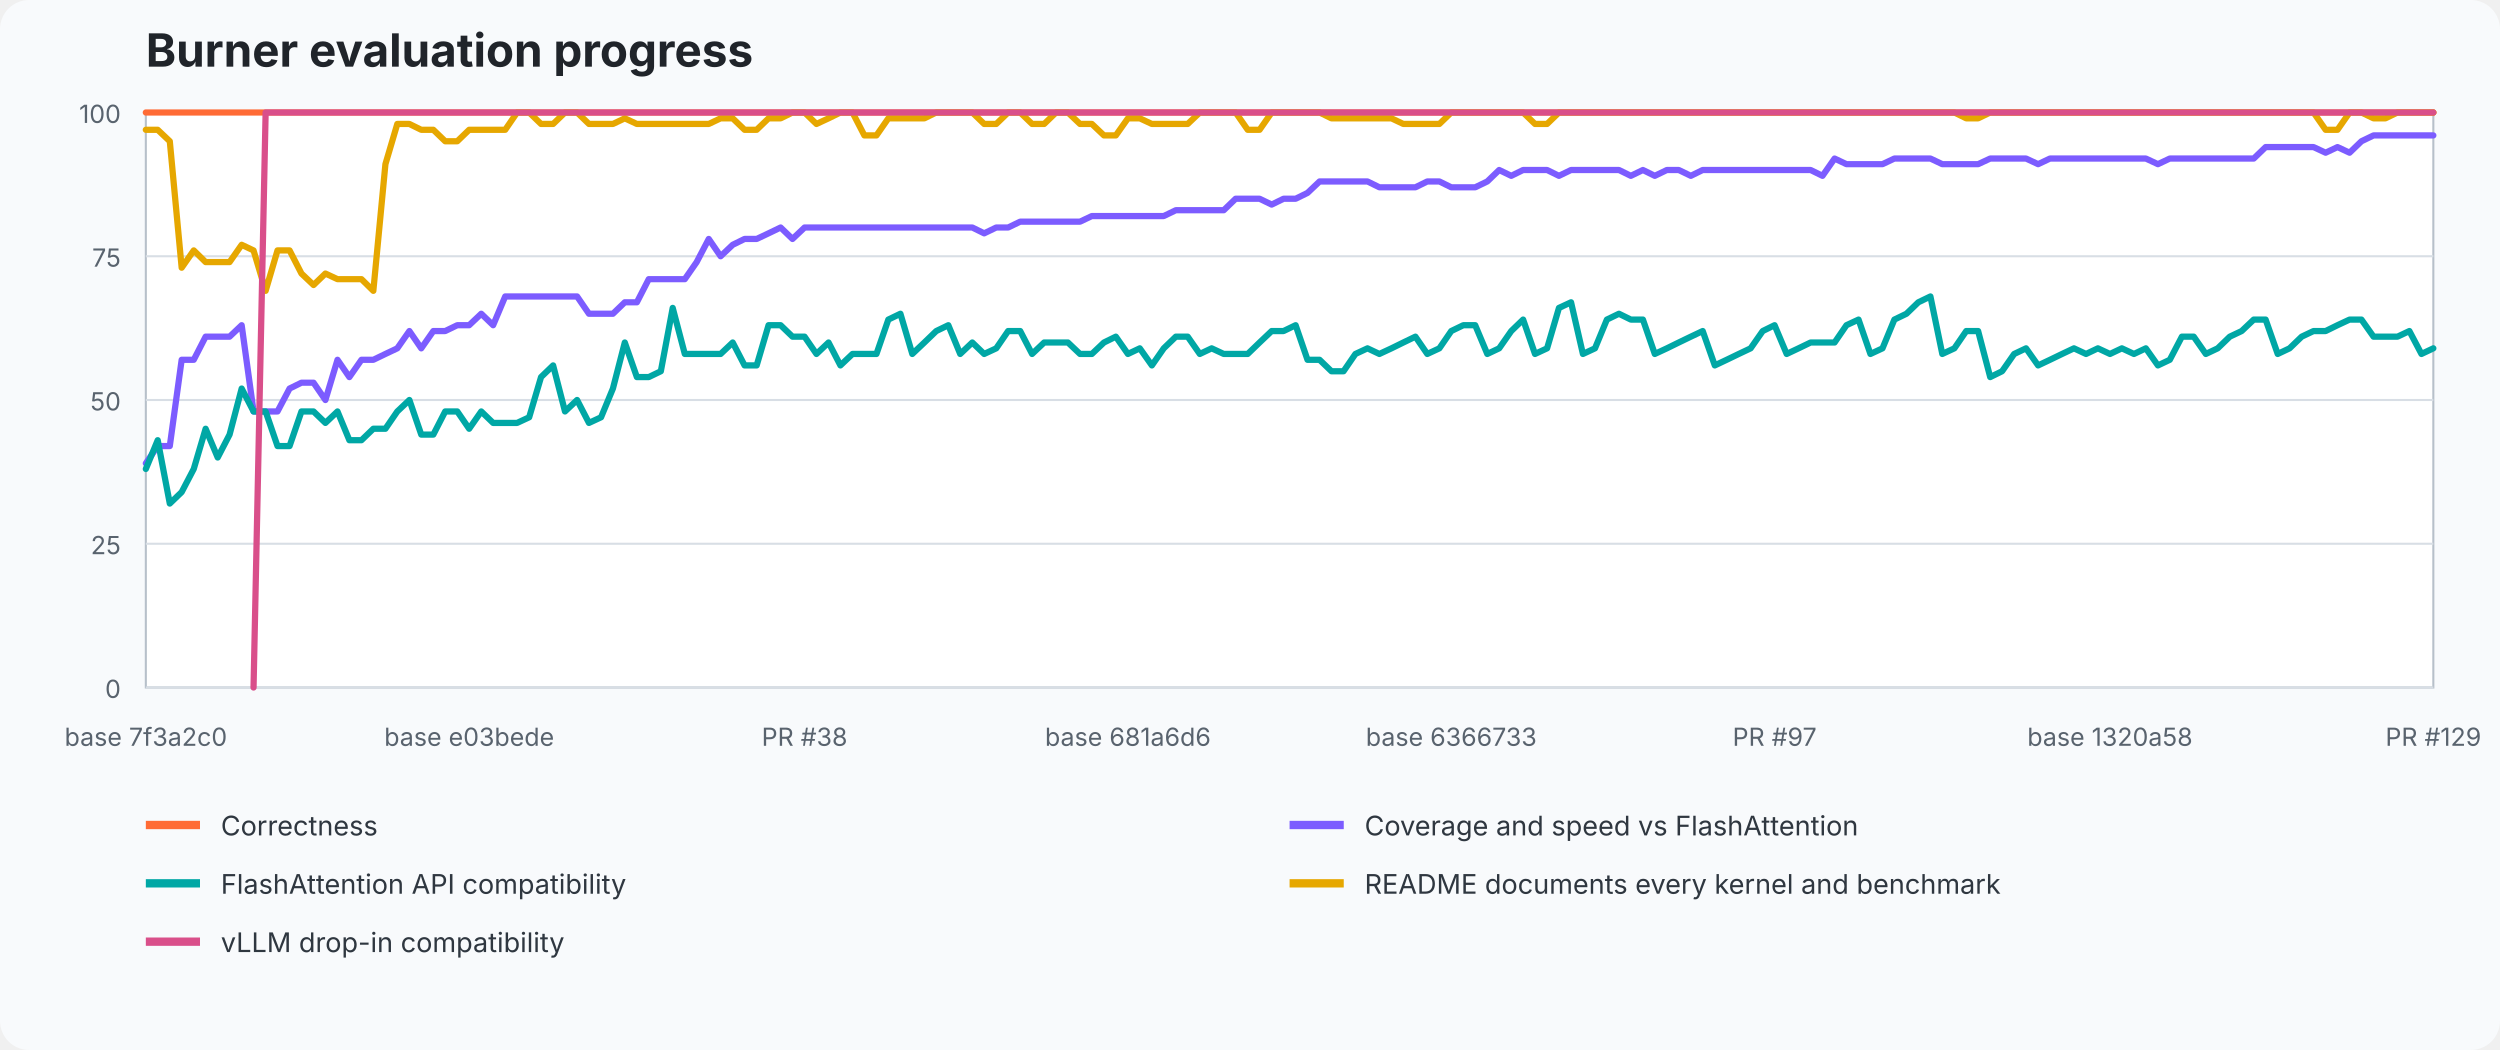
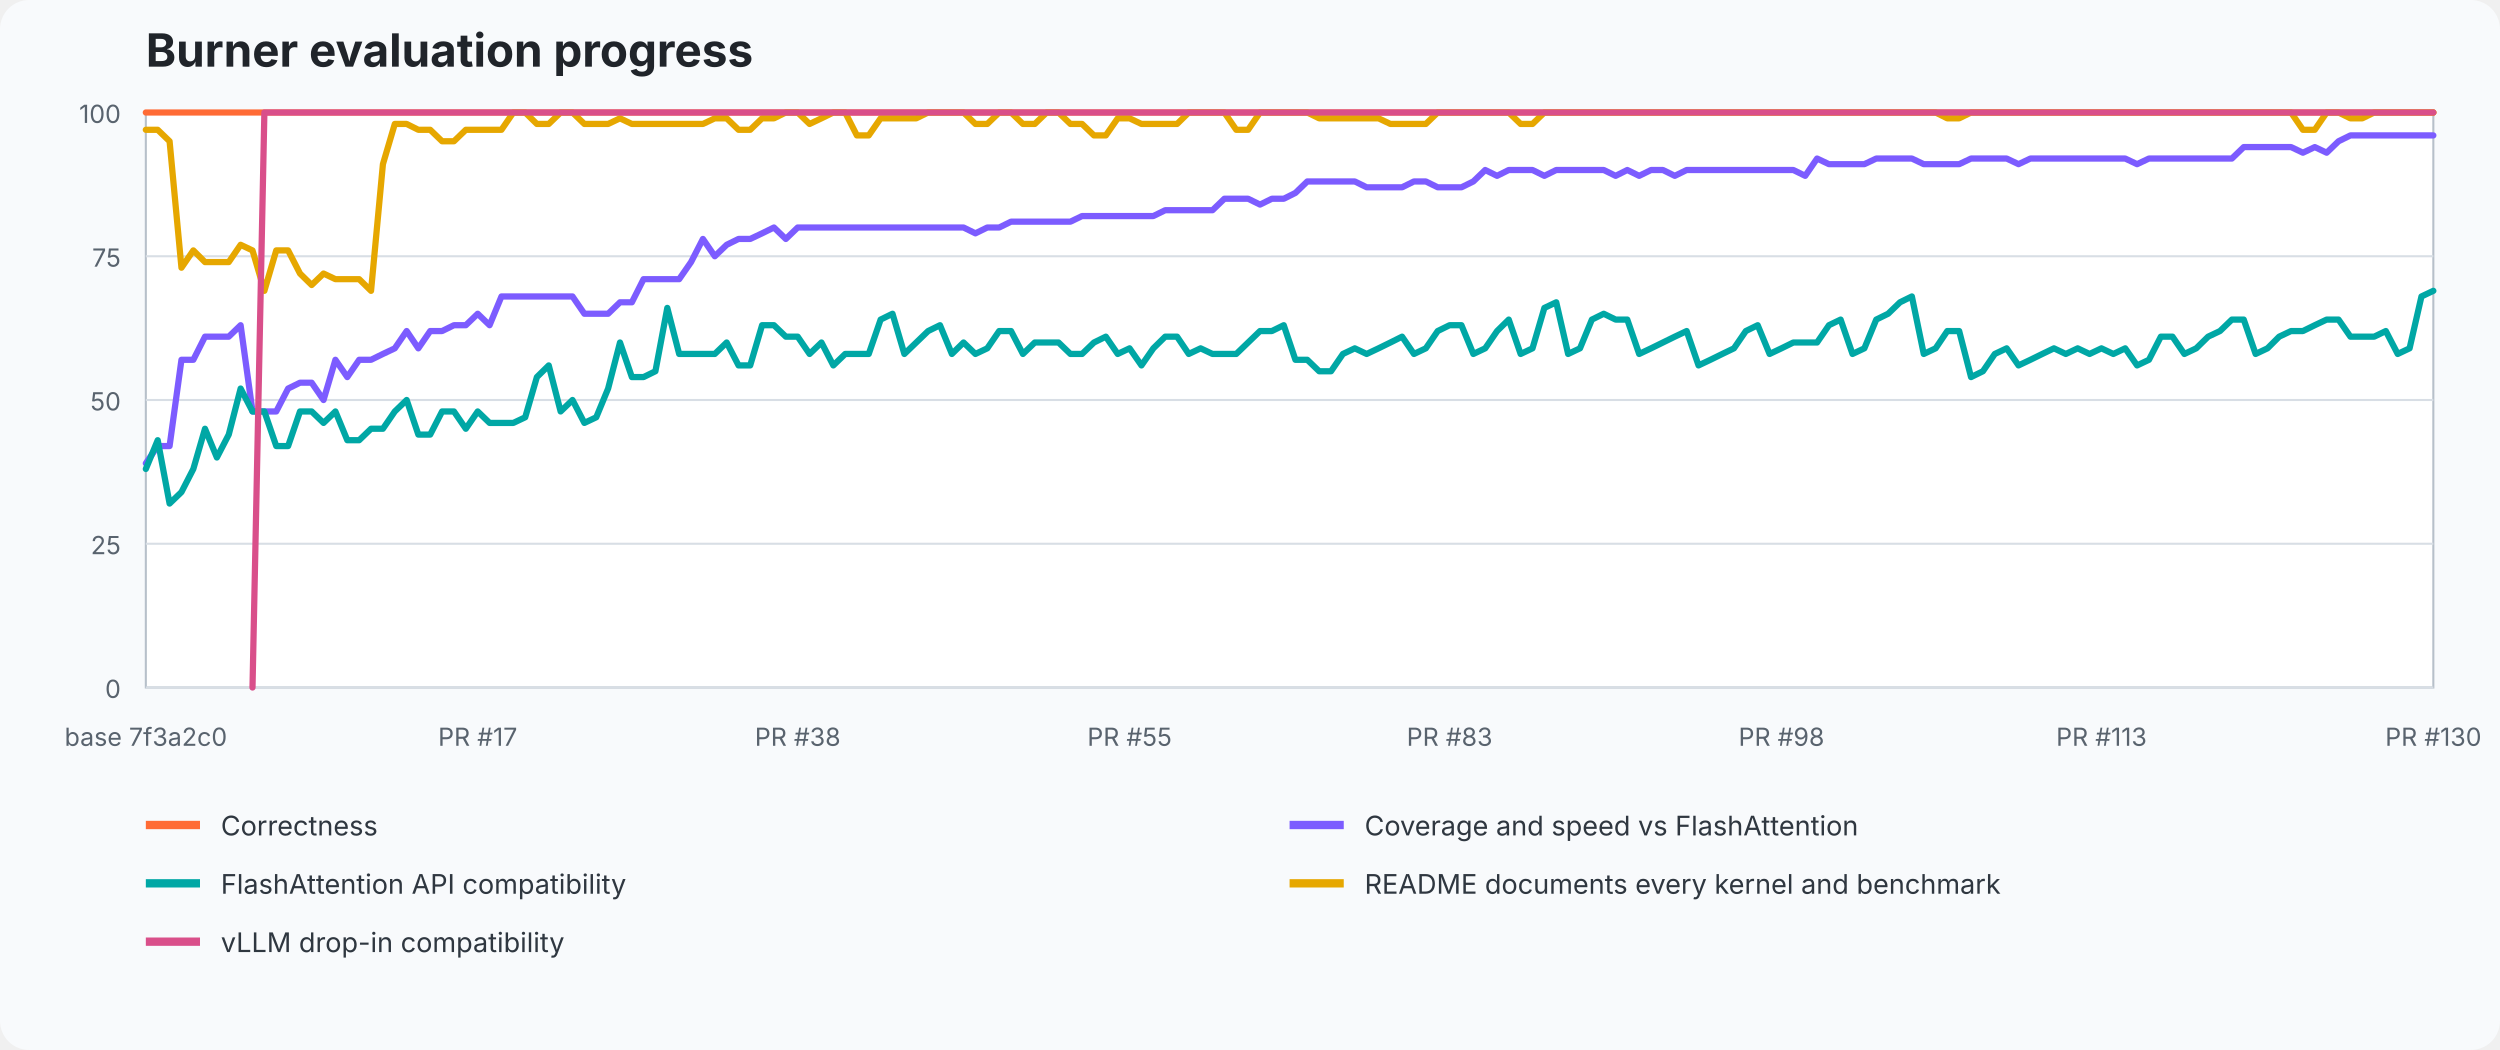
<svg xmlns="http://www.w3.org/2000/svg" width="1200" height="504" viewBox="0 0 1200 504" role="img" aria-labelledby="title desc">
  <style>text{font-family:ui-sans-serif,system-ui,-apple-system,BlinkMacSystemFont,"Segoe UI",sans-serif}.title{font-size:22px;font-weight:700;fill:#20242a}.axis{font-size:12px;fill:#59636e}.legend{font-size:13px;fill:#2f3740}.grid{stroke:#d8dee5;stroke-width:1}.plot{fill:#fff;stroke:#b7c0ca}</style>
  <rect width="100%" height="100%" fill="#f8fafc" rx="14" />
  <text x="70" y="32" class="title">Burner evaluation progress</text>
  <rect x="70" y="54" width="1098" height="276" class="plot" />
  <line x1="70" y1="330" x2="1168" y2="330" class="grid" />
  <text x="58" y="335" text-anchor="end" class="axis">0</text>
  <line x1="70" y1="261" x2="1168" y2="261" class="grid" />
  <text x="58" y="266" text-anchor="end" class="axis">25</text>
  <line x1="70" y1="192" x2="1168" y2="192" class="grid" />
  <text x="58" y="197" text-anchor="end" class="axis">50</text>
  <line x1="70" y1="123" x2="1168" y2="123" class="grid" />
  <text x="58" y="128" text-anchor="end" class="axis">75</text>
  <line x1="70" y1="54" x2="1168" y2="54" class="grid" />
  <text x="58" y="59" text-anchor="end" class="axis">100</text>
-   <polyline points="70.0,54.0 75.7,54.0 81.5,54.0 87.2,54.0 93.0,54.0 98.7,54.0 104.5,54.0 110.2,54.0 116.0,54.0 121.7,54.0 127.5,54.0 133.2,54.0 139.0,54.0 144.7,54.0 150.5,54.0 156.2,54.0 162.0,54.0 167.7,54.0 173.5,54.0 179.2,54.0 185.0,54.0 190.7,54.0 196.5,54.0 202.2,54.0 208.0,54.0 213.7,54.0 219.5,54.0 225.2,54.0 231.0,54.0 236.7,54.0 242.5,54.0 248.2,54.0 254.0,54.0 259.7,54.0 265.5,54.0 271.2,54.0 277.0,54.0 282.7,54.0 288.5,54.0 294.2,54.0 299.9,54.0 305.7,54.0 311.4,54.0 317.2,54.0 322.9,54.0 328.7,54.0 334.4,54.0 340.2,54.0 345.9,54.0 351.7,54.0 357.4,54.0 363.2,54.0 368.9,54.0 374.7,54.0 380.4,54.0 386.2,54.0 391.9,54.0 397.7,54.0 403.4,54.0 409.2,54.0 414.9,54.0 420.7,54.0 426.4,54.0 432.2,54.0 437.9,54.0 443.7,54.0 449.4,54.0 455.2,54.0 460.9,54.0 466.7,54.0 472.4,54.0 478.2,54.0 483.9,54.0 489.7,54.0 495.4,54.0 501.2,54.0 506.9,54.0 512.6,54.0 518.4,54.0 524.1,54.0 529.9,54.0 535.6,54.0 541.4,54.0 547.1,54.0 552.9,54.0 558.6,54.0 564.4,54.0 570.1,54.0 575.9,54.0 581.6,54.0 587.4,54.0 593.1,54.0 598.9,54.0 604.6,54.0 610.4,54.0 616.1,54.0 621.9,54.0 627.6,54.0 633.4,54.0 639.1,54.0 644.9,54.0 650.6,54.0 656.4,54.0 662.1,54.0 667.9,54.0 673.6,54.0 679.4,54.0 685.1,54.0 690.9,54.0 696.6,54.0 702.4,54.0 708.1,54.0 713.9,54.0 719.6,54.0 725.4,54.0 731.1,54.0 736.8,54.0 742.6,54.0 748.3,54.0 754.1,54.0 759.8,54.0 765.6,54.0 771.3,54.0 777.1,54.0 782.8,54.0 788.6,54.0 794.3,54.0 800.1,54.0 805.8,54.0 811.6,54.0 817.3,54.0 823.1,54.0 828.8,54.0 834.6,54.0 840.3,54.0 846.1,54.0 851.8,54.0 857.6,54.0 863.3,54.0 869.1,54.0 874.8,54.0 880.6,54.0 886.3,54.0 892.1,54.0 897.8,54.0 903.6,54.0 909.3,54.0 915.1,54.0 920.8,54.0 926.6,54.0 932.3,54.0 938.1,54.0 943.8,54.0 949.5,54.0 955.3,54.0 961.0,54.0 966.8,54.0 972.5,54.0 978.3,54.0 984.0,54.0 989.8,54.0 995.5,54.0 1001.3,54.0 1007.0,54.0 1012.8,54.0 1018.5,54.0 1024.3,54.0 1030.0,54.0 1035.8,54.0 1041.5,54.0 1047.3,54.0 1053.0,54.0 1058.8,54.0 1064.5,54.0 1070.3,54.0 1076.0,54.0 1081.8,54.0 1087.5,54.0 1093.3,54.0 1099.0,54.0 1104.8,54.0 1110.5,54.0 1116.3,54.0 1122.0,54.0 1127.8,54.0 1133.5,54.0 1139.3,54.0 1145.0,54.0 1150.8,54.0 1156.5,54.0 1162.3,54.0 1168.0,54.0" fill="none" stroke="#ff6b35" stroke-width="3" stroke-linejoin="round" stroke-linecap="round" />
-   <polyline points="70.0,222.4 75.7,214.1 81.5,214.1 87.2,172.7 93.0,172.7 98.7,161.6 104.5,161.6 110.2,161.6 116.0,156.1 121.7,197.5 127.5,197.5 133.2,197.5 139.0,186.5 144.7,183.7 150.5,183.7 156.2,192.0 162.0,172.7 167.7,181.0 173.5,172.7 179.2,172.7 185.0,169.9 190.7,167.2 196.5,158.9 202.2,167.2 208.0,158.9 213.7,158.9 219.5,156.1 225.2,156.1 231.0,150.6 236.7,156.1 242.5,142.3 248.2,142.3 254.0,142.3 259.7,142.3 265.5,142.3 271.2,142.3 277.0,142.3 282.7,150.6 288.5,150.6 294.2,150.6 299.9,145.1 305.7,145.1 311.4,134.0 317.2,134.0 322.9,134.0 328.7,134.0 334.4,125.8 340.2,114.7 345.9,123.0 351.7,117.5 357.4,114.7 363.2,114.7 368.9,112.0 374.7,109.2 380.4,114.7 386.2,109.2 391.9,109.2 397.7,109.2 403.4,109.2 409.2,109.2 414.9,109.2 420.7,109.2 426.4,109.2 432.2,109.2 437.9,109.2 443.7,109.2 449.4,109.2 455.2,109.2 460.9,109.2 466.7,109.2 472.4,112.0 478.2,109.2 483.9,109.2 489.7,106.4 495.4,106.4 501.2,106.4 506.9,106.4 512.6,106.4 518.4,106.4 524.1,103.7 529.9,103.7 535.6,103.7 541.4,103.7 547.1,103.7 552.9,103.7 558.6,103.7 564.4,100.9 570.1,100.9 575.9,100.9 581.6,100.9 587.4,100.9 593.1,95.4 598.9,95.4 604.6,95.4 610.4,98.2 616.1,95.4 621.9,95.4 627.6,92.6 633.4,87.1 639.1,87.1 644.9,87.1 650.6,87.1 656.4,87.1 662.1,89.9 667.9,89.9 673.6,89.9 679.4,89.9 685.1,87.1 690.9,87.1 696.6,89.9 702.4,89.9 708.1,89.9 713.9,87.1 719.6,81.6 725.4,84.4 731.1,81.6 736.8,81.6 742.6,81.6 748.3,84.4 754.1,81.6 759.8,81.6 765.6,81.6 771.3,81.6 777.1,81.6 782.8,84.4 788.6,81.6 794.3,84.4 800.1,81.6 805.8,81.6 811.6,84.4 817.3,81.6 823.1,81.6 828.8,81.6 834.6,81.6 840.3,81.6 846.1,81.6 851.8,81.6 857.6,81.6 863.3,81.6 869.1,81.6 874.8,84.4 880.6,76.1 886.3,78.8 892.1,78.8 897.8,78.8 903.6,78.8 909.3,76.1 915.1,76.1 920.8,76.1 926.6,76.1 932.3,78.8 938.1,78.8 943.8,78.8 949.5,78.8 955.3,76.1 961.0,76.1 966.8,76.1 972.5,76.1 978.3,78.8 984.0,76.1 989.8,76.1 995.5,76.1 1001.3,76.1 1007.0,76.1 1012.8,76.1 1018.5,76.1 1024.3,76.1 1030.0,76.1 1035.8,78.8 1041.5,76.1 1047.3,76.1 1053.0,76.1 1058.8,76.1 1064.5,76.1 1070.3,76.1 1076.0,76.1 1081.8,76.1 1087.5,70.6 1093.3,70.6 1099.0,70.6 1104.8,70.6 1110.5,70.6 1116.3,73.3 1122.0,70.6 1127.8,73.3 1133.5,67.8 1139.3,65.0 1145.0,65.0 1150.8,65.0 1156.5,65.0 1162.3,65.0 1168.0,65.0" fill="none" stroke="#7c5cff" stroke-width="3" stroke-linejoin="round" stroke-linecap="round" />
-   <polyline points="70.0,225.1 75.7,211.3 81.5,241.7 87.2,236.2 93.0,225.1 98.7,205.8 104.5,219.6 110.2,208.6 116.0,186.5 121.7,197.5 127.5,197.5 133.2,214.1 139.0,214.1 144.7,197.5 150.5,197.5 156.2,203.0 162.0,197.5 167.7,211.3 173.5,211.3 179.2,205.8 185.0,205.8 190.7,197.5 196.5,192.0 202.2,208.6 208.0,208.6 213.7,197.5 219.5,197.5 225.2,205.8 231.0,197.5 236.7,203.0 242.5,203.0 248.2,203.0 254.0,200.3 259.7,181.0 265.5,175.4 271.2,197.5 277.0,192.0 282.7,203.0 288.5,200.3 294.2,186.5 299.9,164.4 305.7,181.0 311.4,181.0 317.2,178.2 322.9,147.8 328.7,169.9 334.4,169.9 340.2,169.9 345.9,169.9 351.7,164.4 357.4,175.4 363.2,175.4 368.9,156.1 374.7,156.1 380.4,161.6 386.2,161.6 391.9,169.9 397.7,164.4 403.4,175.4 409.2,169.9 414.9,169.9 420.7,169.9 426.4,153.4 432.2,150.6 437.9,169.9 443.7,164.4 449.4,158.9 455.2,156.1 460.9,169.9 466.7,164.4 472.4,169.9 478.2,167.2 483.9,158.9 489.7,158.9 495.4,169.9 501.2,164.4 506.9,164.4 512.6,164.4 518.4,169.9 524.1,169.9 529.9,164.4 535.6,161.6 541.4,169.9 547.1,167.2 552.9,175.4 558.6,167.2 564.4,161.6 570.1,161.6 575.9,169.9 581.6,167.2 587.4,169.9 593.1,169.9 598.9,169.9 604.6,164.4 610.4,158.9 616.1,158.9 621.9,156.1 627.6,172.7 633.4,172.7 639.1,178.2 644.9,178.2 650.6,169.9 656.4,167.2 662.1,169.9 667.9,167.2 673.6,164.4 679.4,161.6 685.1,169.9 690.9,167.2 696.6,158.9 702.4,156.1 708.1,156.1 713.9,169.9 719.6,167.2 725.4,158.9 731.1,153.4 736.8,169.9 742.6,167.2 748.3,147.8 754.1,145.1 759.8,169.9 765.6,167.2 771.3,153.4 777.1,150.6 782.8,153.4 788.6,153.4 794.3,169.9 800.1,167.2 805.8,164.4 811.6,161.6 817.3,158.9 823.1,175.4 828.8,172.7 834.6,169.9 840.3,167.2 846.1,158.9 851.8,156.1 857.6,169.9 863.3,167.2 869.1,164.4 874.8,164.4 880.6,164.4 886.3,156.1 892.1,153.4 897.8,169.9 903.6,167.2 909.3,153.4 915.1,150.6 920.8,145.1 926.6,142.3 932.3,169.9 938.1,167.2 943.8,158.9 949.5,158.9 955.3,181.0 961.0,178.2 966.8,169.9 972.5,167.2 978.3,175.4 984.0,172.7 989.8,169.9 995.5,167.2 1001.3,169.9 1007.0,167.2 1012.8,169.9 1018.5,167.2 1024.3,169.9 1030.0,167.2 1035.8,175.4 1041.5,172.7 1047.3,161.6 1053.0,161.6 1058.8,169.9 1064.5,167.2 1070.3,161.6 1076.0,158.9 1081.8,153.4 1087.5,153.4 1093.3,169.9 1099.0,167.2 1104.8,161.6 1110.5,158.9 1116.3,158.9 1122.0,156.1 1127.8,153.4 1133.5,153.4 1139.3,161.6 1145.0,161.6 1150.8,161.6 1156.5,158.9 1162.3,169.9 1168.0,167.2" fill="none" stroke="#00a7a5" stroke-width="3" stroke-linejoin="round" stroke-linecap="round" />
-   <polyline points="70.0,62.3 75.7,62.3 81.5,67.8 87.2,128.5 93.0,120.2 98.7,125.8 104.5,125.8 110.2,125.8 116.0,117.5 121.7,120.2 127.5,139.6 133.2,120.2 139.0,120.2 144.7,131.3 150.5,136.8 156.2,131.3 162.0,134.0 167.7,134.0 173.5,134.0 179.2,139.6 185.0,78.8 190.7,59.5 196.5,59.5 202.2,62.3 208.0,62.3 213.7,67.8 219.5,67.8 225.2,62.3 231.0,62.3 236.7,62.3 242.5,62.3 248.2,54.0 254.0,54.0 259.7,59.5 265.5,59.5 271.2,54.0 277.0,54.0 282.7,59.5 288.5,59.5 294.2,59.5 299.9,56.8 305.7,59.5 311.4,59.5 317.2,59.5 322.9,59.5 328.7,59.5 334.4,59.5 340.2,59.5 345.9,56.8 351.7,56.8 357.4,62.3 363.2,62.3 368.9,56.8 374.7,56.8 380.4,54.0 386.2,54.0 391.9,59.5 397.7,56.8 403.4,54.0 409.2,54.0 414.9,65.0 420.7,65.0 426.4,56.8 432.2,56.8 437.9,56.8 443.7,56.8 449.4,54.0 455.2,54.0 460.9,54.0 466.7,54.0 472.4,59.5 478.2,59.5 483.9,54.0 489.7,54.0 495.4,59.5 501.2,59.5 506.9,54.0 512.6,54.0 518.4,59.5 524.1,59.5 529.9,65.0 535.6,65.0 541.4,56.8 547.1,56.8 552.9,59.5 558.6,59.5 564.4,59.5 570.1,59.5 575.9,54.0 581.6,54.0 587.4,54.0 593.1,54.0 598.9,62.3 604.6,62.3 610.4,54.0 616.1,54.0 621.9,54.0 627.6,54.0 633.4,54.0 639.1,56.8 644.9,56.8 650.6,56.8 656.4,56.8 662.1,56.8 667.9,56.8 673.6,59.5 679.4,59.5 685.1,59.5 690.9,59.5 696.6,54.0 702.4,54.0 708.1,54.0 713.9,54.0 719.6,54.0 725.4,54.0 731.1,54.0 736.8,59.5 742.6,59.5 748.3,54.0 754.1,54.0 759.8,54.0 765.6,54.0 771.3,54.0 777.1,54.0 782.8,54.0 788.6,54.0 794.3,54.0 800.1,54.0 805.8,54.0 811.6,54.0 817.3,54.0 823.1,54.0 828.8,54.0 834.6,54.0 840.3,54.0 846.1,54.0 851.8,54.0 857.6,54.0 863.3,54.0 869.1,54.0 874.8,54.0 880.6,54.0 886.3,54.0 892.1,54.0 897.8,54.0 903.6,54.0 909.3,54.0 915.1,54.0 920.8,54.0 926.6,54.0 932.3,54.0 938.1,54.0 943.8,56.8 949.5,56.8 955.3,54.0 961.0,54.0 966.8,54.0 972.5,54.0 978.3,54.0 984.0,54.0 989.8,54.0 995.5,54.0 1001.3,54.0 1007.0,54.0 1012.8,54.0 1018.5,54.0 1024.3,54.0 1030.0,54.0 1035.8,54.0 1041.5,54.0 1047.3,54.0 1053.0,54.0 1058.8,54.0 1064.5,54.0 1070.3,54.0 1076.0,54.0 1081.8,54.0 1087.5,54.0 1093.3,54.0 1099.0,54.0 1104.8,54.0 1110.5,54.0 1116.3,62.3 1122.0,62.3 1127.8,54.0 1133.5,54.0 1139.3,56.8 1145.0,56.8 1150.8,54.0 1156.5,54.0 1162.3,54.0 1168.0,54.0" fill="none" stroke="#e6a700" stroke-width="3" stroke-linejoin="round" stroke-linecap="round" />
-   <polyline points="121.7,330.0 127.5,54.0 133.2,54.0 139.0,54.0 144.7,54.0 150.5,54.0 156.2,54.0 162.0,54.0 167.7,54.0 173.5,54.0 179.2,54.0 185.0,54.0 190.7,54.0 196.5,54.0 202.2,54.0 208.0,54.0 213.7,54.0 219.5,54.0 225.2,54.0 231.0,54.0 236.7,54.0 242.5,54.0 248.2,54.0 254.0,54.0 259.7,54.0 265.5,54.0 271.2,54.0 277.0,54.0 282.7,54.0 288.5,54.0 294.2,54.0 299.9,54.0 305.7,54.0 311.4,54.0 317.2,54.0 322.9,54.0 328.7,54.0 334.4,54.0 340.2,54.0 345.9,54.0 351.7,54.0 357.4,54.0 363.2,54.0 368.9,54.0 374.7,54.0 380.4,54.0 386.2,54.0 391.9,54.0 397.7,54.0 403.4,54.0 409.2,54.0 414.9,54.0 420.7,54.0 426.4,54.0 432.2,54.0 437.9,54.0 443.7,54.0 449.4,54.0 455.2,54.0 460.9,54.0 466.7,54.0 472.4,54.0 478.2,54.0 483.9,54.0 489.7,54.0 495.4,54.0 501.2,54.0 506.9,54.0 512.6,54.0 518.4,54.0 524.1,54.0 529.9,54.0 535.6,54.0 541.4,54.0 547.1,54.0 552.9,54.0 558.6,54.0 564.4,54.0 570.1,54.0 575.9,54.0 581.6,54.0 587.4,54.0 593.1,54.0 598.9,54.0 604.6,54.0 610.4,54.0 616.1,54.0 621.9,54.0 627.6,54.0 633.4,54.0 639.1,54.0 644.9,54.0 650.6,54.0 656.4,54.0 662.1,54.0 667.9,54.0 673.6,54.0 679.4,54.0 685.1,54.0 690.9,54.0 696.6,54.0 702.4,54.0 708.1,54.0 713.9,54.0 719.6,54.0 725.4,54.0 731.1,54.0 736.8,54.0 742.6,54.0 748.3,54.0 754.1,54.0 759.8,54.0 765.6,54.0 771.3,54.0 777.1,54.0 782.8,54.0 788.6,54.0 794.3,54.0 800.1,54.0 805.8,54.0 811.6,54.0 817.3,54.0 823.1,54.0 828.8,54.0 834.6,54.0 840.3,54.0 846.1,54.0 851.8,54.0 857.6,54.0 863.3,54.0 869.1,54.0 874.8,54.0 880.6,54.0 886.3,54.0 892.1,54.0 897.8,54.0 903.6,54.0 909.3,54.0 915.1,54.0 920.8,54.0 926.6,54.0 932.3,54.0 938.1,54.0 943.8,54.0 949.5,54.0 955.3,54.0 961.0,54.0 966.8,54.0 972.5,54.0 978.3,54.0 984.0,54.0 989.8,54.0 995.5,54.0 1001.3,54.0 1007.0,54.0 1012.8,54.0 1018.5,54.0 1024.3,54.0 1030.0,54.0 1035.8,54.0 1041.5,54.0 1047.3,54.0 1053.0,54.0 1058.8,54.0 1064.5,54.0 1070.3,54.0 1076.0,54.0 1081.8,54.0 1087.5,54.0 1093.3,54.0 1099.0,54.0 1104.8,54.0 1110.5,54.0 1116.3,54.0 1122.0,54.0 1127.8,54.0 1133.5,54.0 1139.3,54.0 1145.0,54.0 1150.8,54.0 1156.5,54.0 1162.3,54.0 1168.0,54.0" fill="none" stroke="#d94f8a" stroke-width="3" stroke-linejoin="round" stroke-linecap="round" />
+   <polyline points="70.0,54.0 75.7,54.0 81.4,54.0 87.1,54.0 92.8,54.0 98.4,54.0 104.1,54.0 109.8,54.0 115.5,54.0 121.2,54.0 126.9,54.0 132.6,54.0 138.3,54.0 144.0,54.0 149.6,54.0 155.3,54.0 161.0,54.0 166.7,54.0 172.4,54.0 178.1,54.0 183.8,54.0 189.5,54.0 195.2,54.0 200.8,54.0 206.5,54.0 212.2,54.0 217.9,54.0 223.6,54.0 229.3,54.0 235.0,54.0 240.7,54.0 246.4,54.0 252.1,54.0 257.7,54.0 263.4,54.0 269.1,54.0 274.8,54.0 280.5,54.0 286.2,54.0 291.9,54.0 297.6,54.0 303.3,54.0 308.9,54.0 314.6,54.0 320.3,54.0 326.0,54.0 331.7,54.0 337.4,54.0 343.1,54.0 348.8,54.0 354.5,54.0 360.1,54.0 365.8,54.0 371.5,54.0 377.2,54.0 382.9,54.0 388.6,54.0 394.3,54.0 400.0,54.0 405.7,54.0 411.3,54.0 417.0,54.0 422.7,54.0 428.4,54.0 434.1,54.0 439.8,54.0 445.5,54.0 451.2,54.0 456.9,54.0 462.5,54.0 468.2,54.0 473.9,54.0 479.6,54.0 485.3,54.0 491.0,54.0 496.7,54.0 502.4,54.0 508.1,54.0 513.8,54.0 519.4,54.0 525.1,54.0 530.8,54.0 536.5,54.0 542.2,54.0 547.9,54.0 553.6,54.0 559.3,54.0 565.0,54.0 570.6,54.0 576.3,54.0 582.0,54.0 587.7,54.0 593.4,54.0 599.1,54.0 604.8,54.0 610.5,54.0 616.2,54.0 621.8,54.0 627.5,54.0 633.2,54.0 638.9,54.0 644.6,54.0 650.3,54.0 656.0,54.0 661.7,54.0 667.4,54.0 673.0,54.0 678.7,54.0 684.4,54.0 690.1,54.0 695.8,54.0 701.5,54.0 707.2,54.0 712.9,54.0 718.6,54.0 724.2,54.0 729.9,54.0 735.6,54.0 741.3,54.0 747.0,54.0 752.7,54.0 758.4,54.0 764.1,54.0 769.8,54.0 775.5,54.0 781.1,54.0 786.8,54.0 792.5,54.0 798.2,54.0 803.9,54.0 809.6,54.0 815.3,54.0 821.0,54.0 826.7,54.0 832.3,54.0 838.0,54.0 843.7,54.0 849.4,54.0 855.1,54.0 860.8,54.0 866.5,54.0 872.2,54.0 877.9,54.0 883.5,54.0 889.2,54.0 894.9,54.0 900.6,54.0 906.3,54.0 912.0,54.0 917.7,54.0 923.4,54.0 929.1,54.0 934.7,54.0 940.4,54.0 946.1,54.0 951.8,54.0 957.5,54.0 963.2,54.0 968.9,54.0 974.6,54.0 980.3,54.0 985.9,54.0 991.6,54.0 997.3,54.0 1003.0,54.0 1008.7,54.0 1014.4,54.0 1020.1,54.0 1025.8,54.0 1031.5,54.0 1037.2,54.0 1042.8,54.0 1048.5,54.0 1054.2,54.0 1059.9,54.0 1065.6,54.0 1071.3,54.0 1077.0,54.0 1082.7,54.0 1088.4,54.0 1094.0,54.0 1099.7,54.0 1105.4,54.0 1111.1,54.0 1116.8,54.0 1122.5,54.0 1128.2,54.0 1133.9,54.0 1139.6,54.0 1145.2,54.0 1150.9,54.0 1156.6,54.0 1162.3,54.0 1168.0,54.0" fill="none" stroke="#ff6b35" stroke-width="3" stroke-linejoin="round" stroke-linecap="round" />
+   <polyline points="70.0,222.4 75.7,214.1 81.4,214.1 87.1,172.7 92.8,172.7 98.4,161.6 104.1,161.6 109.8,161.6 115.5,156.1 121.2,197.5 126.9,197.5 132.6,197.5 138.3,186.5 144.0,183.7 149.6,183.7 155.3,192.0 161.0,172.7 166.7,181.0 172.4,172.7 178.1,172.7 183.8,169.9 189.5,167.2 195.2,158.9 200.8,167.2 206.5,158.9 212.2,158.9 217.9,156.1 223.6,156.1 229.3,150.6 235.0,156.1 240.7,142.3 246.4,142.3 252.1,142.3 257.7,142.3 263.4,142.3 269.1,142.3 274.8,142.3 280.5,150.6 286.2,150.6 291.9,150.6 297.6,145.1 303.3,145.1 308.9,134.0 314.6,134.0 320.3,134.0 326.0,134.0 331.7,125.8 337.4,114.7 343.1,123.0 348.8,117.5 354.5,114.7 360.1,114.7 365.8,112.0 371.5,109.2 377.2,114.7 382.9,109.2 388.6,109.2 394.3,109.2 400.0,109.2 405.7,109.2 411.3,109.2 417.0,109.2 422.7,109.2 428.4,109.2 434.1,109.2 439.8,109.2 445.5,109.2 451.2,109.2 456.9,109.2 462.5,109.2 468.2,112.0 473.9,109.2 479.6,109.2 485.3,106.4 491.0,106.4 496.7,106.4 502.4,106.4 508.1,106.4 513.8,106.4 519.4,103.7 525.1,103.7 530.8,103.7 536.5,103.7 542.2,103.7 547.9,103.7 553.6,103.7 559.3,100.9 565.0,100.9 570.6,100.9 576.3,100.9 582.0,100.9 587.7,95.4 593.4,95.4 599.1,95.4 604.8,98.2 610.5,95.4 616.2,95.4 621.8,92.6 627.5,87.1 633.2,87.1 638.9,87.1 644.6,87.1 650.3,87.1 656.0,89.9 661.7,89.9 667.4,89.9 673.0,89.9 678.7,87.1 684.4,87.1 690.1,89.9 695.8,89.9 701.5,89.9 707.2,87.1 712.9,81.6 718.6,84.4 724.2,81.6 729.9,81.6 735.6,81.6 741.3,84.4 747.0,81.6 752.7,81.6 758.4,81.6 764.1,81.6 769.8,81.6 775.5,84.4 781.1,81.6 786.8,84.4 792.5,81.6 798.2,81.6 803.9,84.4 809.6,81.6 815.3,81.6 821.0,81.6 826.7,81.6 832.3,81.6 838.0,81.6 843.7,81.6 849.4,81.6 855.1,81.6 860.8,81.6 866.5,84.4 872.2,76.1 877.9,78.8 883.5,78.8 889.2,78.8 894.9,78.8 900.6,76.1 906.3,76.1 912.0,76.1 917.7,76.1 923.4,78.8 929.1,78.8 934.7,78.8 940.4,78.8 946.1,76.1 951.8,76.1 957.5,76.1 963.2,76.1 968.9,78.8 974.6,76.1 980.3,76.1 985.9,76.1 991.6,76.1 997.3,76.1 1003.0,76.1 1008.7,76.1 1014.4,76.1 1020.1,76.1 1025.8,78.8 1031.5,76.1 1037.2,76.1 1042.8,76.1 1048.5,76.1 1054.2,76.1 1059.9,76.1 1065.6,76.1 1071.3,76.1 1077.0,70.6 1082.7,70.6 1088.4,70.6 1094.0,70.6 1099.7,70.6 1105.4,73.3 1111.1,70.6 1116.8,73.3 1122.5,67.8 1128.2,65.0 1133.9,65.0 1139.6,65.0 1145.2,65.0 1150.9,65.0 1156.6,65.0 1162.3,65.0 1168.0,65.0" fill="none" stroke="#7c5cff" stroke-width="3" stroke-linejoin="round" stroke-linecap="round" />
+   <polyline points="70.0,225.1 75.7,211.3 81.4,241.7 87.1,236.2 92.8,225.1 98.4,205.8 104.1,219.6 109.8,208.6 115.5,186.5 121.2,197.5 126.9,197.5 132.6,214.1 138.3,214.1 144.0,197.5 149.6,197.5 155.3,203.0 161.0,197.5 166.7,211.3 172.4,211.3 178.1,205.8 183.8,205.8 189.5,197.5 195.2,192.0 200.8,208.6 206.5,208.6 212.2,197.5 217.9,197.5 223.6,205.8 229.3,197.5 235.0,203.0 240.7,203.0 246.4,203.0 252.1,200.3 257.7,181.0 263.4,175.4 269.1,197.5 274.8,192.0 280.5,203.0 286.2,200.3 291.9,186.5 297.6,164.4 303.3,181.0 308.9,181.0 314.6,178.2 320.3,147.8 326.0,169.9 331.7,169.9 337.4,169.9 343.1,169.9 348.8,164.4 354.5,175.4 360.1,175.4 365.8,156.1 371.5,156.1 377.2,161.6 382.9,161.6 388.6,169.9 394.3,164.4 400.0,175.4 405.7,169.9 411.3,169.9 417.0,169.9 422.7,153.4 428.4,150.6 434.1,169.9 439.8,164.4 445.5,158.9 451.2,156.1 456.9,169.9 462.5,164.4 468.2,169.9 473.9,167.2 479.6,158.9 485.3,158.9 491.0,169.9 496.7,164.4 502.4,164.4 508.1,164.4 513.8,169.9 519.4,169.9 525.1,164.4 530.8,161.6 536.5,169.9 542.2,167.2 547.9,175.4 553.6,167.2 559.3,161.6 565.0,161.6 570.6,169.9 576.3,167.2 582.0,169.9 587.7,169.9 593.4,169.9 599.1,164.4 604.8,158.9 610.5,158.9 616.2,156.1 621.8,172.7 627.5,172.7 633.2,178.2 638.9,178.2 644.6,169.9 650.3,167.2 656.0,169.9 661.7,167.2 667.4,164.4 673.0,161.6 678.7,169.9 684.4,167.2 690.1,158.9 695.8,156.1 701.5,156.1 707.2,169.9 712.9,167.2 718.6,158.9 724.2,153.4 729.9,169.9 735.6,167.2 741.3,147.8 747.0,145.1 752.7,169.9 758.4,167.2 764.1,153.4 769.8,150.6 775.5,153.4 781.1,153.4 786.8,169.9 792.5,167.2 798.2,164.4 803.9,161.6 809.6,158.9 815.3,175.4 821.0,172.7 826.7,169.9 832.3,167.2 838.0,158.9 843.7,156.1 849.4,169.9 855.1,167.2 860.8,164.4 866.5,164.4 872.2,164.4 877.9,156.1 883.5,153.4 889.2,169.9 894.9,167.2 900.6,153.4 906.3,150.6 912.0,145.1 917.7,142.3 923.4,169.9 929.1,167.2 934.7,158.9 940.4,158.9 946.1,181.0 951.8,178.2 957.5,169.9 963.2,167.2 968.9,175.4 974.6,172.7 980.3,169.9 985.9,167.2 991.6,169.9 997.3,167.2 1003.0,169.9 1008.7,167.2 1014.4,169.9 1020.1,167.2 1025.8,175.4 1031.5,172.7 1037.2,161.6 1042.8,161.6 1048.5,169.9 1054.2,167.2 1059.9,161.6 1065.6,158.9 1071.3,153.4 1077.0,153.4 1082.7,169.9 1088.4,167.2 1094.0,161.6 1099.7,158.9 1105.4,158.9 1111.1,156.1 1116.8,153.4 1122.5,153.4 1128.2,161.6 1133.9,161.6 1139.6,161.6 1145.2,158.9 1150.9,169.9 1156.6,167.2 1162.3,142.3 1168.0,139.6" fill="none" stroke="#00a7a5" stroke-width="3" stroke-linejoin="round" stroke-linecap="round" />
+   <polyline points="70.0,62.3 75.7,62.3 81.4,67.8 87.1,128.5 92.8,120.2 98.4,125.8 104.1,125.8 109.8,125.8 115.5,117.5 121.2,120.2 126.9,139.6 132.6,120.2 138.3,120.2 144.0,131.3 149.6,136.8 155.3,131.3 161.0,134.0 166.7,134.0 172.4,134.0 178.1,139.6 183.8,78.8 189.5,59.5 195.2,59.5 200.8,62.3 206.5,62.3 212.2,67.8 217.9,67.8 223.6,62.3 229.3,62.3 235.0,62.3 240.7,62.3 246.4,54.0 252.1,54.0 257.7,59.5 263.4,59.5 269.1,54.0 274.8,54.0 280.5,59.5 286.2,59.5 291.9,59.5 297.6,56.8 303.3,59.5 308.9,59.5 314.6,59.5 320.3,59.5 326.0,59.5 331.7,59.5 337.4,59.5 343.1,56.8 348.8,56.8 354.5,62.3 360.1,62.3 365.8,56.8 371.5,56.8 377.2,54.0 382.9,54.0 388.6,59.5 394.3,56.8 400.0,54.0 405.7,54.0 411.3,65.0 417.0,65.0 422.7,56.8 428.4,56.8 434.1,56.8 439.8,56.8 445.5,54.0 451.2,54.0 456.9,54.0 462.5,54.0 468.2,59.5 473.9,59.5 479.6,54.0 485.3,54.0 491.0,59.5 496.7,59.5 502.4,54.0 508.1,54.0 513.8,59.5 519.4,59.5 525.1,65.0 530.8,65.0 536.5,56.8 542.2,56.8 547.9,59.5 553.6,59.5 559.3,59.5 565.0,59.5 570.6,54.0 576.3,54.0 582.0,54.0 587.7,54.0 593.4,62.3 599.1,62.3 604.8,54.0 610.5,54.0 616.2,54.0 621.8,54.0 627.5,54.0 633.2,56.8 638.9,56.8 644.6,56.8 650.3,56.8 656.0,56.8 661.7,56.8 667.4,59.5 673.0,59.5 678.7,59.5 684.4,59.5 690.1,54.0 695.8,54.0 701.5,54.0 707.2,54.0 712.9,54.0 718.6,54.0 724.2,54.0 729.9,59.5 735.6,59.5 741.3,54.0 747.0,54.0 752.7,54.0 758.4,54.0 764.1,54.0 769.8,54.0 775.5,54.0 781.1,54.0 786.8,54.0 792.5,54.0 798.2,54.0 803.9,54.0 809.6,54.0 815.3,54.0 821.0,54.0 826.7,54.0 832.3,54.0 838.0,54.0 843.7,54.0 849.4,54.0 855.1,54.0 860.8,54.0 866.5,54.0 872.2,54.0 877.9,54.0 883.5,54.0 889.2,54.0 894.9,54.0 900.6,54.0 906.3,54.0 912.0,54.0 917.7,54.0 923.4,54.0 929.1,54.0 934.7,56.8 940.4,56.8 946.1,54.0 951.8,54.0 957.5,54.0 963.2,54.0 968.9,54.0 974.6,54.0 980.3,54.0 985.9,54.0 991.6,54.0 997.3,54.0 1003.0,54.0 1008.7,54.0 1014.4,54.0 1020.1,54.0 1025.8,54.0 1031.5,54.0 1037.2,54.0 1042.8,54.0 1048.5,54.0 1054.2,54.0 1059.9,54.0 1065.6,54.0 1071.3,54.0 1077.0,54.0 1082.7,54.0 1088.4,54.0 1094.0,54.0 1099.7,54.0 1105.4,62.3 1111.1,62.3 1116.8,54.0 1122.5,54.0 1128.2,56.8 1133.9,56.8 1139.6,54.0 1145.2,54.0 1150.9,54.0 1156.6,54.0 1162.3,54.0 1168.0,54.0" fill="none" stroke="#e6a700" stroke-width="3" stroke-linejoin="round" stroke-linecap="round" />
+   <polyline points="121.2,330.0 126.9,54.0 132.6,54.0 138.3,54.0 144.0,54.0 149.6,54.0 155.3,54.0 161.0,54.0 166.7,54.0 172.4,54.0 178.1,54.0 183.8,54.0 189.5,54.0 195.2,54.0 200.8,54.0 206.5,54.0 212.2,54.0 217.9,54.0 223.6,54.0 229.3,54.0 235.0,54.0 240.7,54.0 246.4,54.0 252.1,54.0 257.7,54.0 263.4,54.0 269.1,54.0 274.8,54.0 280.5,54.0 286.2,54.0 291.9,54.0 297.6,54.0 303.3,54.0 308.9,54.0 314.6,54.0 320.3,54.0 326.0,54.0 331.7,54.0 337.4,54.0 343.1,54.0 348.8,54.0 354.5,54.0 360.1,54.0 365.8,54.0 371.5,54.0 377.2,54.0 382.9,54.0 388.6,54.0 394.3,54.0 400.0,54.0 405.7,54.0 411.3,54.0 417.0,54.0 422.7,54.0 428.4,54.0 434.1,54.0 439.8,54.0 445.5,54.0 451.2,54.0 456.9,54.0 462.5,54.0 468.2,54.0 473.9,54.0 479.6,54.0 485.3,54.0 491.0,54.0 496.7,54.0 502.4,54.0 508.1,54.0 513.8,54.0 519.4,54.0 525.1,54.0 530.8,54.0 536.5,54.0 542.2,54.0 547.9,54.0 553.6,54.0 559.3,54.0 565.0,54.0 570.6,54.0 576.3,54.0 582.0,54.0 587.7,54.0 593.4,54.0 599.1,54.0 604.8,54.0 610.5,54.0 616.2,54.0 621.8,54.0 627.5,54.0 633.2,54.0 638.9,54.0 644.6,54.0 650.3,54.0 656.0,54.0 661.7,54.0 667.4,54.0 673.0,54.0 678.7,54.0 684.4,54.0 690.1,54.0 695.8,54.0 701.5,54.0 707.2,54.0 712.9,54.0 718.6,54.0 724.2,54.0 729.9,54.0 735.6,54.0 741.3,54.0 747.0,54.0 752.7,54.0 758.4,54.0 764.1,54.0 769.8,54.0 775.5,54.0 781.1,54.0 786.8,54.0 792.5,54.0 798.2,54.0 803.9,54.0 809.6,54.0 815.3,54.0 821.0,54.0 826.7,54.0 832.3,54.0 838.0,54.0 843.7,54.0 849.4,54.0 855.1,54.0 860.8,54.0 866.5,54.0 872.2,54.0 877.9,54.0 883.5,54.0 889.2,54.0 894.9,54.0 900.6,54.0 906.3,54.0 912.0,54.0 917.7,54.0 923.4,54.0 929.1,54.0 934.7,54.0 940.4,54.0 946.1,54.0 951.8,54.0 957.5,54.0 963.2,54.0 968.9,54.0 974.6,54.0 980.3,54.0 985.9,54.0 991.6,54.0 997.3,54.0 1003.0,54.0 1008.7,54.0 1014.4,54.0 1020.1,54.0 1025.8,54.0 1031.5,54.0 1037.2,54.0 1042.8,54.0 1048.5,54.0 1054.2,54.0 1059.9,54.0 1065.6,54.0 1071.3,54.0 1077.0,54.0 1082.7,54.0 1088.4,54.0 1094.0,54.0 1099.7,54.0 1105.4,54.0 1111.1,54.0 1116.8,54.0 1122.5,54.0 1128.2,54.0 1133.9,54.0 1139.6,54.0 1145.2,54.0 1150.9,54.0 1156.6,54.0 1162.3,54.0 1168.0,54.0" fill="none" stroke="#d94f8a" stroke-width="3" stroke-linejoin="round" stroke-linecap="round" />
  <text x="70" y="358" text-anchor="middle" class="axis">base 7f3a2c0</text>
-   <text x="225.215" y="358" text-anchor="middle" class="axis">base e03bede</text>
-   <text x="386.178" y="358" text-anchor="middle" class="axis">PR #38</text>
-   <text x="541.393" y="358" text-anchor="middle" class="axis">base 681a6d6</text>
-   <text x="696.607" y="358" text-anchor="middle" class="axis">base 6366733</text>
-   <text x="851.822" y="358" text-anchor="middle" class="axis">PR #97</text>
-   <text x="1012.785" y="358" text-anchor="middle" class="axis">base 1320a58</text>
-   <text x="1168" y="358" text-anchor="middle" class="axis">PR #129</text>
+   <text x="229.295" y="358" text-anchor="middle" class="axis">PR #17</text>
+   <text x="382.902" y="358" text-anchor="middle" class="axis">PR #38</text>
+   <text x="542.197" y="358" text-anchor="middle" class="axis">PR #55</text>
+   <text x="695.803" y="358" text-anchor="middle" class="axis">PR #83</text>
+   <text x="855.098" y="358" text-anchor="middle" class="axis">PR #98</text>
+   <text x="1008.705" y="358" text-anchor="middle" class="axis">PR #113</text>
+   <text x="1168" y="358" text-anchor="middle" class="axis">PR #130</text>
  <line x1="70" y1="396" x2="96" y2="396" stroke="#ff6b35" stroke-width="4" />
  <text x="106" y="401" class="legend">Correctness</text>
  <line x1="619" y1="396" x2="645" y2="396" stroke="#7c5cff" stroke-width="4" />
  <text x="655" y="401" class="legend">Coverage and speed vs FlashAttention</text>
  <line x1="70" y1="424" x2="96" y2="424" stroke="#00a7a5" stroke-width="4" />
  <text x="106" y="429" class="legend">FlashAttention API compatibility</text>
  <line x1="619" y1="424" x2="645" y2="424" stroke="#e6a700" stroke-width="4" />
  <text x="655" y="429" class="legend">README documents every kernel and benchmark</text>
  <line x1="70" y1="452" x2="96" y2="452" stroke="#d94f8a" stroke-width="4" />
  <text x="106" y="457" class="legend">vLLM drop-in compatibility</text>
</svg>
